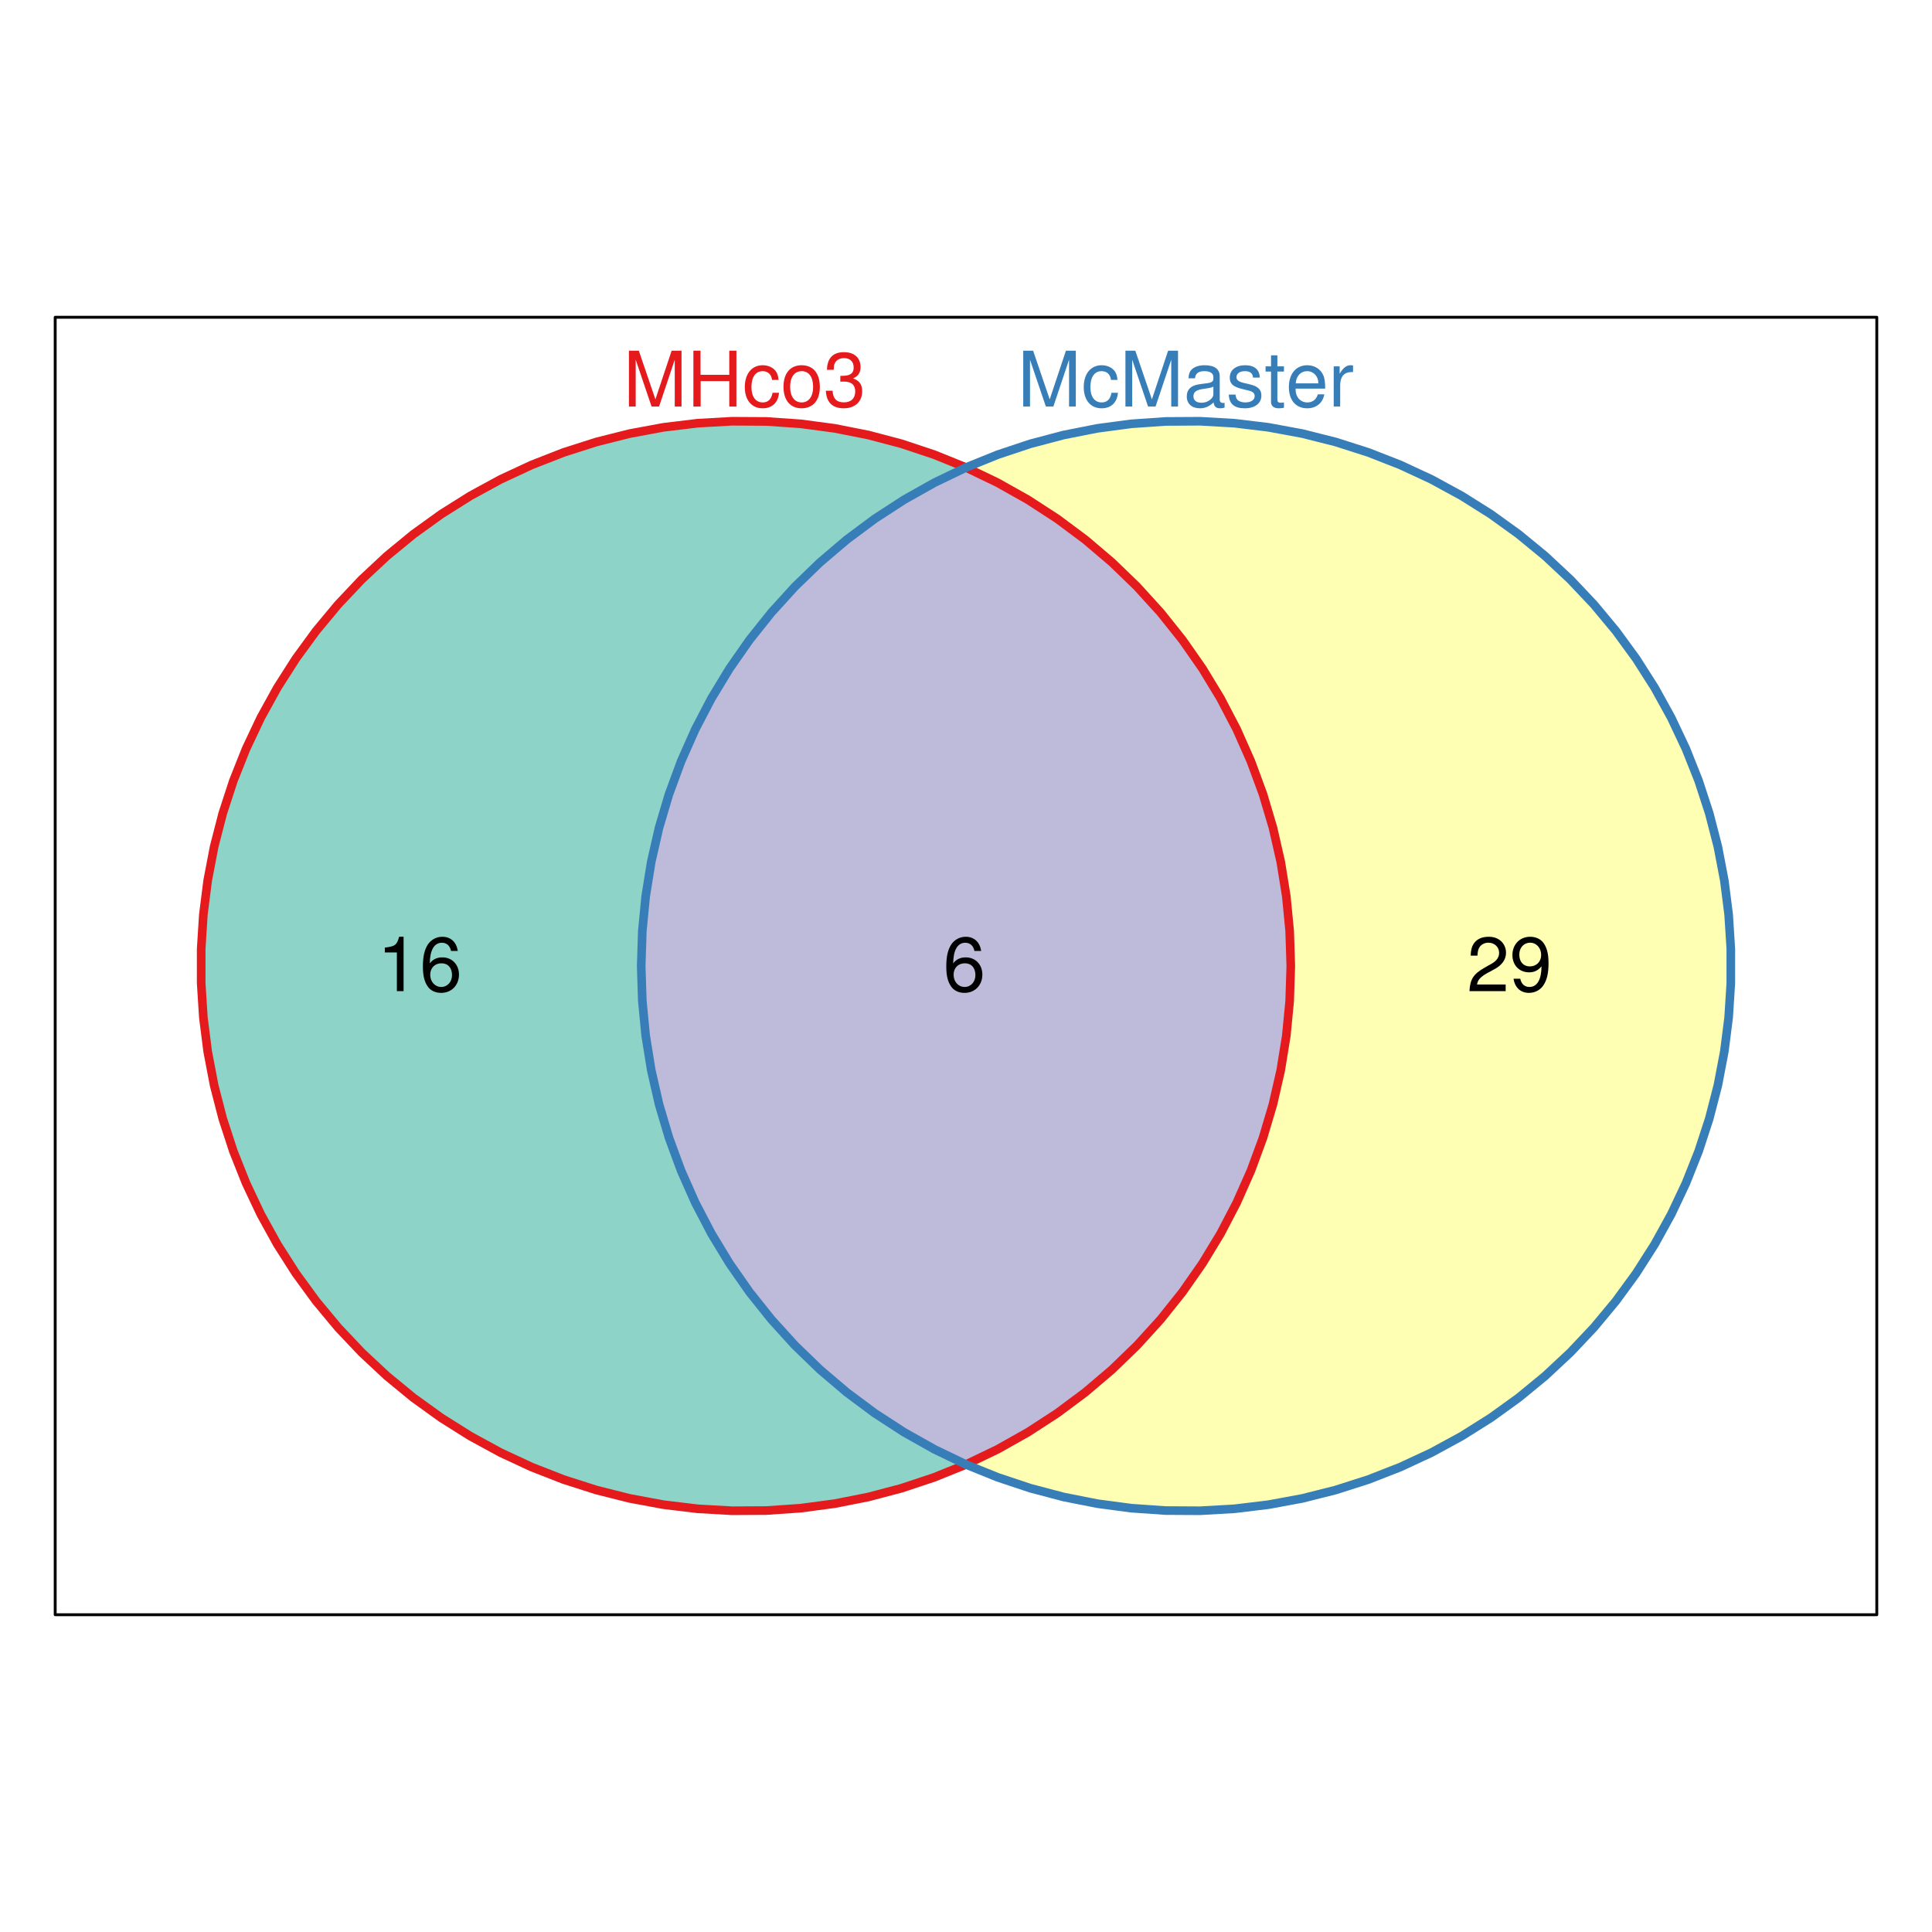
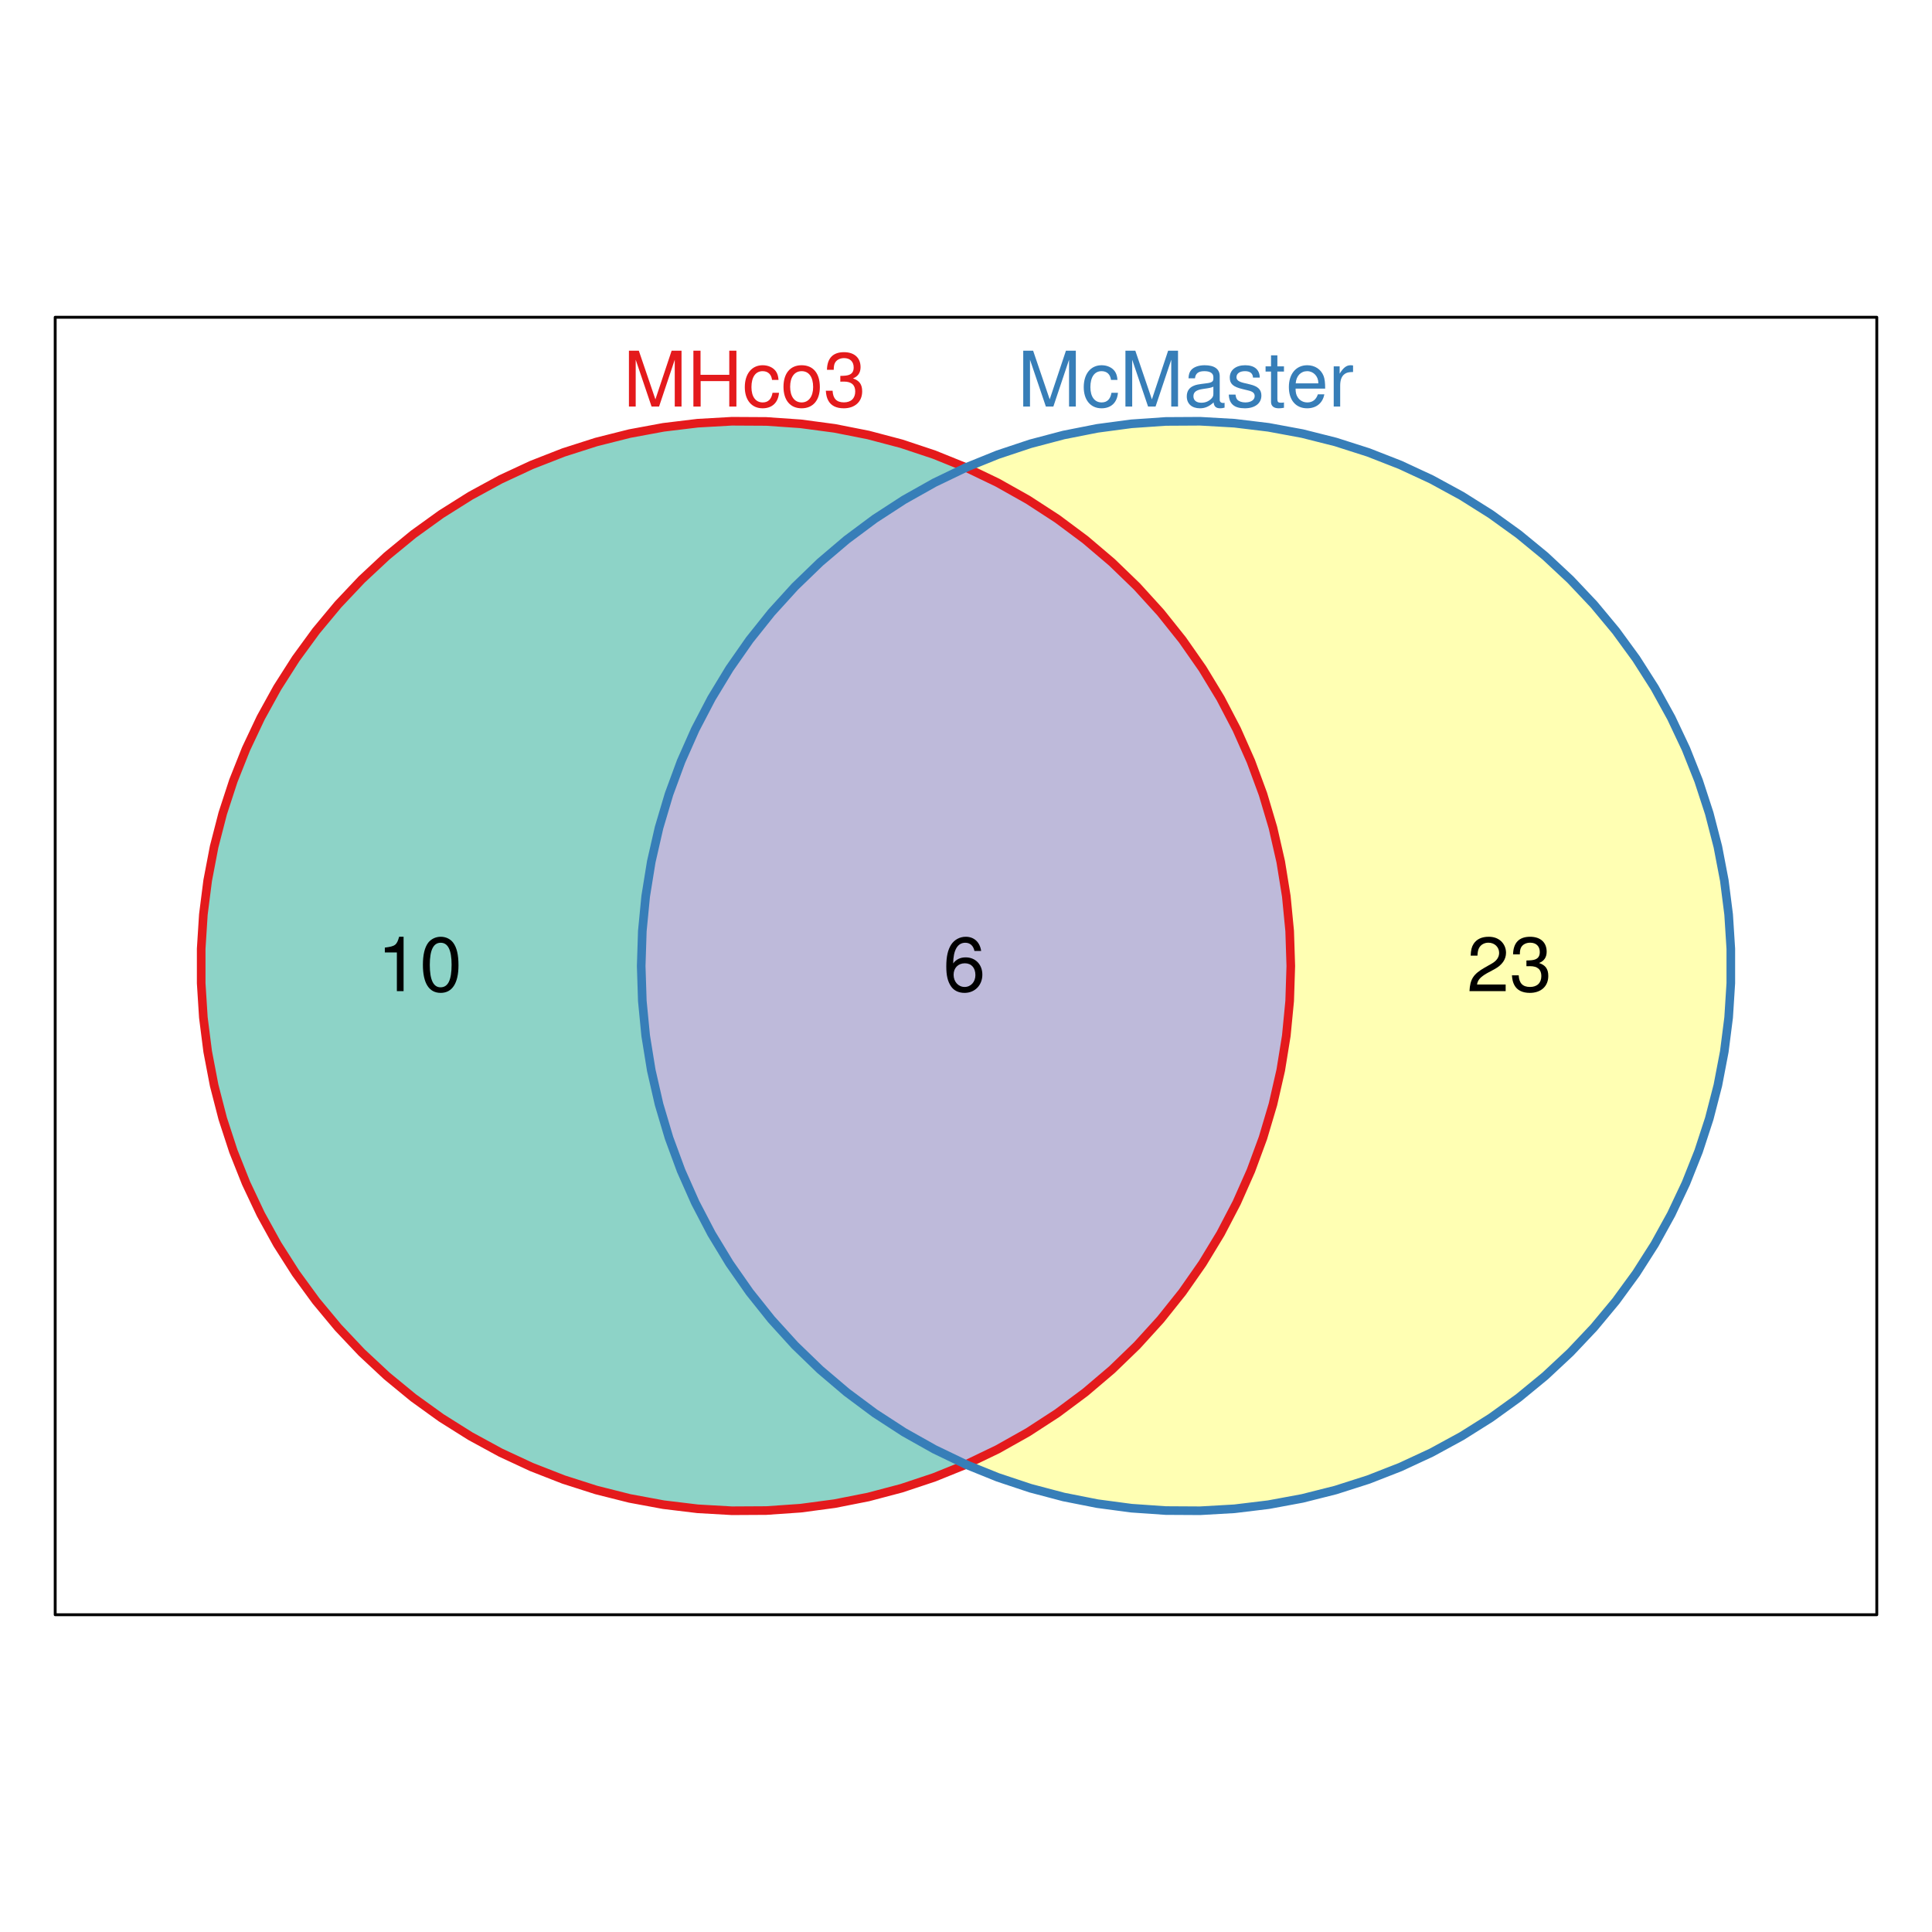
<svg xmlns="http://www.w3.org/2000/svg" xmlns:xlink="http://www.w3.org/1999/xlink" width="504pt" height="504pt" viewBox="0 0 504 504" version="1.1">
  <defs>
    <g>
      <symbol overflow="visible" id="glyph0-0">
        <path style="stroke:none;" d="M 9.359 0 L 13.453 -12.219 L 13.453 0 L 15.219 0 L 15.219 -14.578 L 12.641 -14.578 L 8.406 -1.875 L 4.078 -14.578 L 1.5 -14.578 L 1.5 0 L 3.266 0 L 3.266 -12.219 L 7.406 0 Z M 9.359 0 " />
      </symbol>
      <symbol overflow="visible" id="glyph0-1">
        <path style="stroke:none;" d="M 11.016 -6.641 L 11.016 0 L 12.875 0 L 12.875 -14.578 L 11.016 -14.578 L 11.016 -8.281 L 3.516 -8.281 L 3.516 -14.578 L 1.656 -14.578 L 1.656 0 L 3.547 0 L 3.547 -6.641 Z M 11.016 -6.641 " />
      </symbol>
      <symbol overflow="visible" id="glyph0-2">
        <path style="stroke:none;" d="M 9.422 -6.953 C 9.344 -7.984 9.125 -8.641 8.719 -9.219 C 8 -10.203 6.734 -10.781 5.281 -10.781 C 2.453 -10.781 0.625 -8.547 0.625 -5.062 C 0.625 -1.688 2.422 0.453 5.266 0.453 C 7.766 0.453 9.344 -1.047 9.547 -3.594 L 7.859 -3.594 C 7.578 -1.922 6.719 -1.078 5.297 -1.078 C 3.453 -1.078 2.359 -2.578 2.359 -5.062 C 2.359 -7.688 3.438 -9.234 5.266 -9.234 C 6.656 -9.234 7.547 -8.422 7.734 -6.953 Z M 9.422 -6.953 " />
      </symbol>
      <symbol overflow="visible" id="glyph0-3">
        <path style="stroke:none;" d="M 5.438 -10.781 C 2.5 -10.781 0.719 -8.688 0.719 -5.156 C 0.719 -1.641 2.484 0.453 5.453 0.453 C 8.406 0.453 10.203 -1.641 10.203 -5.078 C 10.203 -8.703 8.453 -10.781 5.438 -10.781 Z M 5.453 -9.234 C 7.344 -9.234 8.453 -7.703 8.453 -5.094 C 8.453 -2.641 7.297 -1.078 5.453 -1.078 C 3.594 -1.078 2.453 -2.625 2.453 -5.156 C 2.453 -7.688 3.594 -9.234 5.453 -9.234 Z M 5.453 -9.234 " />
      </symbol>
      <symbol overflow="visible" id="glyph0-4">
        <path style="stroke:none;" d="M 4.422 -6.5 L 4.641 -6.5 L 5.375 -6.516 C 7.312 -6.516 8.312 -5.641 8.312 -3.938 C 8.312 -2.156 7.219 -1.094 5.375 -1.094 C 3.453 -1.094 2.516 -2.062 2.406 -4.125 L 0.641 -4.125 C 0.719 -2.984 0.922 -2.234 1.266 -1.594 C 1.984 -0.234 3.375 0.453 5.312 0.453 C 8.234 0.453 10.125 -1.281 10.125 -3.953 C 10.125 -5.766 9.422 -6.766 7.719 -7.344 C 9.047 -7.859 9.703 -8.859 9.703 -10.281 C 9.703 -12.719 8.078 -14.188 5.375 -14.188 C 2.516 -14.188 1 -12.625 0.938 -9.594 L 2.703 -9.594 C 2.719 -10.453 2.797 -10.938 3.016 -11.375 C 3.422 -12.156 4.297 -12.641 5.406 -12.641 C 6.953 -12.641 7.906 -11.719 7.906 -10.219 C 7.906 -9.219 7.547 -8.625 6.766 -8.297 C 6.281 -8.094 5.656 -8.016 4.422 -8 Z M 4.422 -6.5 " />
      </symbol>
      <symbol overflow="visible" id="glyph0-5">
        <path style="stroke:none;" d="M 10.703 -0.984 C 10.516 -0.938 10.438 -0.938 10.344 -0.938 C 9.766 -0.938 9.438 -1.234 9.438 -1.766 L 9.438 -7.922 C 9.438 -9.781 8.078 -10.781 5.5 -10.781 C 3.984 -10.781 2.719 -10.344 2.016 -9.562 C 1.547 -9.016 1.344 -8.422 1.297 -7.375 L 2.984 -7.375 C 3.125 -8.656 3.875 -9.234 5.438 -9.234 C 6.938 -9.234 7.781 -8.688 7.781 -7.688 L 7.781 -7.234 C 7.781 -6.547 7.359 -6.234 6.047 -6.078 C 3.688 -5.781 3.312 -5.703 2.688 -5.438 C 1.453 -4.938 0.844 -4 0.844 -2.641 C 0.844 -0.734 2.156 0.453 4.281 0.453 C 5.594 0.453 6.656 0 7.844 -1.078 C 7.953 -0.016 8.484 0.453 9.562 0.453 C 9.906 0.453 10.156 0.422 10.703 0.281 Z M 7.781 -3.297 C 7.781 -2.734 7.625 -2.406 7.125 -1.938 C 6.438 -1.312 5.625 -1 4.641 -1 C 3.344 -1 2.578 -1.625 2.578 -2.688 C 2.578 -3.781 3.312 -4.344 5.094 -4.594 C 6.859 -4.844 7.219 -4.922 7.781 -5.188 Z M 7.781 -3.297 " />
      </symbol>
      <symbol overflow="visible" id="glyph0-6">
        <path style="stroke:none;" d="M 8.766 -7.562 C 8.734 -9.625 7.375 -10.781 4.953 -10.781 C 2.516 -10.781 0.938 -9.516 0.938 -7.578 C 0.938 -5.938 1.781 -5.156 4.266 -4.562 L 5.812 -4.188 C 6.984 -3.906 7.438 -3.484 7.438 -2.719 C 7.438 -1.734 6.453 -1.078 5 -1.078 C 4.094 -1.078 3.344 -1.344 2.922 -1.781 C 2.656 -2.078 2.547 -2.375 2.438 -3.125 L 0.688 -3.125 C 0.766 -0.703 2.125 0.453 4.859 0.453 C 7.5 0.453 9.188 -0.844 9.188 -2.859 C 9.188 -4.422 8.297 -5.281 6.219 -5.781 L 4.625 -6.156 C 3.266 -6.484 2.688 -6.922 2.688 -7.656 C 2.688 -8.625 3.547 -9.234 4.906 -9.234 C 6.234 -9.234 6.953 -8.656 7 -7.562 Z M 8.766 -7.562 " />
      </symbol>
      <symbol overflow="visible" id="glyph0-7">
        <path style="stroke:none;" d="M 5.078 -10.484 L 3.359 -10.484 L 3.359 -13.359 L 1.703 -13.359 L 1.703 -10.484 L 0.281 -10.484 L 0.281 -9.125 L 1.703 -9.125 L 1.703 -1.203 C 1.703 -0.141 2.422 0.453 3.719 0.453 C 4.125 0.453 4.516 0.422 5.078 0.312 L 5.078 -1.078 C 4.859 -1.016 4.594 -1 4.281 -1 C 3.562 -1 3.359 -1.203 3.359 -1.938 L 3.359 -9.125 L 5.078 -9.125 Z M 5.078 -10.484 " />
      </symbol>
      <symbol overflow="visible" id="glyph0-8">
        <path style="stroke:none;" d="M 10.266 -4.688 C 10.266 -6.281 10.141 -7.234 9.844 -8.016 C 9.156 -9.734 7.562 -10.781 5.594 -10.781 C 2.688 -10.781 0.797 -8.547 0.797 -5.094 C 0.797 -1.656 2.625 0.453 5.562 0.453 C 7.953 0.453 9.625 -0.906 10.047 -3.188 L 8.359 -3.188 C 7.906 -1.797 6.953 -1.078 5.625 -1.078 C 4.562 -1.078 3.656 -1.562 3.094 -2.438 C 2.703 -3.047 2.562 -3.641 2.547 -4.688 Z M 2.578 -6.047 C 2.719 -7.984 3.906 -9.234 5.578 -9.234 C 7.219 -9.234 8.484 -7.875 8.484 -6.156 C 8.484 -6.125 8.484 -6.078 8.453 -6.047 Z M 2.578 -6.047 " />
      </symbol>
      <symbol overflow="visible" id="glyph0-9">
        <path style="stroke:none;" d="M 1.375 -10.484 L 1.375 0 L 3.062 0 L 3.062 -5.438 C 3.062 -6.938 3.438 -7.922 4.234 -8.5 C 4.766 -8.875 5.266 -9 6.422 -9.016 L 6.422 -10.719 C 6.141 -10.766 6 -10.781 5.781 -10.781 C 4.703 -10.781 3.875 -10.141 2.922 -8.578 L 2.922 -10.484 Z M 1.375 -10.484 " />
      </symbol>
      <symbol overflow="visible" id="glyph0-10">
        <path style="stroke:none;" d="M 10.125 -1.734 L 2.656 -1.734 C 2.844 -2.906 3.484 -3.641 5.219 -4.656 L 7.219 -5.734 C 9.203 -6.812 10.219 -8.281 10.219 -10.016 C 10.219 -11.203 9.734 -12.297 8.906 -13.062 C 8.062 -13.812 7.016 -14.188 5.688 -14.188 C 3.875 -14.188 2.547 -13.547 1.766 -12.344 C 1.266 -11.578 1.047 -10.703 1 -9.266 L 2.766 -9.266 C 2.812 -10.219 2.938 -10.797 3.188 -11.266 C 3.641 -12.125 4.562 -12.641 5.625 -12.641 C 7.219 -12.641 8.422 -11.5 8.422 -9.984 C 8.422 -8.859 7.766 -7.906 6.5 -7.188 L 4.656 -6.141 C 1.703 -4.453 0.844 -3.125 0.688 0 L 10.125 0 Z M 10.125 -1.734 " />
      </symbol>
      <symbol overflow="visible" id="glyph0-11">
-         <path style="stroke:none;" d="M 1.062 -3.234 C 1.406 -0.922 2.922 0.453 5.078 0.453 C 6.641 0.453 8.062 -0.297 8.875 -1.562 C 9.781 -2.938 10.188 -4.688 10.188 -7.266 C 10.188 -9.641 9.812 -11.156 8.984 -12.422 C 8.203 -13.562 6.953 -14.188 5.406 -14.188 C 2.703 -14.188 0.766 -12.188 0.766 -9.406 C 0.766 -6.766 2.562 -4.906 5.125 -4.906 C 6.453 -4.906 7.438 -5.375 8.359 -6.484 C 8.344 -3.016 7.219 -1.094 5.203 -1.094 C 3.953 -1.094 3.094 -1.875 2.812 -3.234 Z M 5.375 -12.641 C 7.016 -12.641 8.266 -11.281 8.266 -9.438 C 8.266 -7.703 7.047 -6.453 5.312 -6.453 C 3.625 -6.453 2.562 -7.641 2.562 -9.547 C 2.562 -11.344 3.766 -12.641 5.375 -12.641 Z M 5.375 -12.641 " />
+         <path style="stroke:none;" d="M 5.188 -10.094 L 5.188 0 L 6.938 0 L 6.938 -14.188 L 5.781 -14.188 C 5.156 -12 4.766 -11.703 2.047 -11.359 L 2.047 -10.094 Z M 5.188 -10.094 " />
      </symbol>
      <symbol overflow="visible" id="glyph0-12">
-         <path style="stroke:none;" d="M 5.188 -10.094 L 5.188 0 L 6.938 0 L 6.938 -14.188 L 5.781 -14.188 C 5.156 -12 4.766 -11.703 2.047 -11.359 L 2.047 -10.094 Z M 5.188 -10.094 " />
+         <path style="stroke:none;" d="M 5.5 -14.188 C 4.188 -14.188 2.984 -13.594 2.234 -12.625 C 1.312 -11.375 0.859 -9.484 0.859 -6.859 C 0.859 -2.078 2.453 0.453 5.5 0.453 C 8.5 0.453 10.141 -2.078 10.141 -6.734 C 10.141 -9.5 9.703 -11.344 8.766 -12.625 C 8.016 -13.625 6.844 -14.188 5.5 -14.188 Z M 5.5 -12.625 C 7.406 -12.625 8.344 -10.703 8.344 -6.906 C 8.344 -2.875 7.422 -1 5.453 -1 C 3.594 -1 2.656 -2.953 2.656 -6.844 C 2.656 -10.719 3.594 -12.625 5.5 -12.625 Z M 5.5 -12.625 " />
      </symbol>
      <symbol overflow="visible" id="glyph0-13">
        <path style="stroke:none;" d="M 9.953 -10.484 C 9.625 -12.797 8.094 -14.188 5.938 -14.188 C 4.375 -14.188 2.984 -13.422 2.141 -12.156 C 1.266 -10.781 0.859 -9.047 0.859 -6.453 C 0.859 -4.078 1.219 -2.562 2.062 -1.297 C 2.812 -0.156 4.062 0.453 5.625 0.453 C 8.312 0.453 10.266 -1.547 10.266 -4.312 C 10.266 -6.953 8.453 -8.812 5.922 -8.812 C 4.516 -8.812 3.422 -8.281 2.656 -7.234 C 2.688 -10.703 3.797 -12.625 5.812 -12.625 C 7.062 -12.625 7.922 -11.844 8.203 -10.484 Z M 5.703 -7.266 C 7.406 -7.266 8.453 -6.078 8.453 -4.188 C 8.453 -2.406 7.266 -1.094 5.641 -1.094 C 4 -1.094 2.766 -2.453 2.766 -4.281 C 2.766 -6.047 3.953 -7.266 5.703 -7.266 Z M 5.703 -7.266 " />
      </symbol>
    </g>
  </defs>
-   <g id="surface11">
+   <g id="surface21">
    <rect x="0" y="0" width="504" height="504" style="fill:rgb(100%,100%,100%);fill-opacity:1;stroke:none;" />
    <path style="fill-rule:nonzero;fill:rgb(100%,100%,100%);fill-opacity:1;stroke-width:0.75;stroke-linecap:round;stroke-linejoin:round;stroke:rgb(0%,0%,0%);stroke-opacity:1;stroke-miterlimit:10;" d="M 14.398 421.238 L 489.598 421.238 L 489.598 82.762 L 14.398 82.762 Z M 14.398 421.238 " />
    <path style=" stroke:none;fill-rule:nonzero;fill:rgb(74.51%,72.941%,85.49%);fill-opacity:1;" d="M 252 382.043 L 243.781 378.09 L 235.832 373.621 L 228.184 368.652 L 220.871 363.203 L 213.922 357.297 L 207.367 350.957 L 201.234 344.207 L 195.543 337.082 L 190.32 329.605 L 185.59 321.809 L 181.371 313.723 L 177.676 305.387 L 174.523 296.828 L 171.926 288.086 L 169.895 279.195 L 168.441 270.191 L 167.562 261.113 L 167.27 252 L 167.562 242.887 L 168.441 233.809 L 169.895 224.805 L 171.926 215.914 L 174.523 207.172 L 177.676 198.613 L 181.371 190.277 L 185.59 182.191 L 190.32 174.395 L 195.543 166.918 L 201.234 159.793 L 207.367 153.043 L 213.922 146.703 L 220.871 140.797 L 228.184 135.348 L 235.832 130.379 L 243.781 125.91 L 252 121.957 L 260.219 125.91 L 268.168 130.379 L 275.816 135.348 L 283.129 140.797 L 290.078 146.703 L 296.633 153.043 L 302.766 159.793 L 308.457 166.918 L 313.68 174.395 L 318.41 182.191 L 322.629 190.277 L 326.324 198.613 L 329.477 207.172 L 332.074 215.914 L 334.105 224.805 L 335.559 233.809 L 336.438 242.887 L 336.73 252 L 336.438 261.113 L 335.559 270.191 L 334.105 279.195 L 332.074 288.086 L 329.477 296.828 L 326.324 305.387 L 322.629 313.723 L 318.41 321.809 L 313.68 329.605 L 308.457 337.082 L 302.766 344.207 L 296.633 350.957 L 290.078 357.297 L 283.129 363.203 L 275.816 368.652 L 268.168 373.621 L 260.219 378.09 Z M 252 382.043 " />
    <path style=" stroke:none;fill-rule:nonzero;fill:rgb(55.294%,82.745%,78.039%);fill-opacity:1;" d="M 252 382.043 L 243.691 385.402 L 235.184 388.234 L 226.516 390.523 L 217.723 392.258 L 208.836 393.441 L 199.895 394.059 L 190.93 394.109 L 181.98 393.598 L 173.082 392.523 L 164.266 390.891 L 155.574 388.703 L 147.035 385.973 L 138.688 382.711 L 130.559 378.93 L 122.688 374.641 L 115.098 369.867 L 107.828 364.625 L 100.902 358.934 L 94.348 352.816 L 88.195 346.301 L 82.461 339.406 L 77.176 332.168 L 72.355 324.609 L 68.023 316.762 L 64.195 308.656 L 60.883 300.328 L 58.102 291.805 L 55.863 283.125 L 54.18 274.32 L 53.051 265.43 L 52.484 256.48 L 52.484 247.52 L 53.051 238.57 L 54.18 229.68 L 55.863 220.875 L 58.102 212.195 L 60.883 203.672 L 64.195 195.344 L 68.023 187.238 L 72.355 179.391 L 77.176 171.832 L 82.461 164.594 L 88.195 157.699 L 94.348 151.184 L 100.902 145.066 L 107.828 139.375 L 115.098 134.133 L 122.688 129.359 L 130.559 125.07 L 138.688 121.289 L 147.035 118.027 L 155.574 115.297 L 164.266 113.109 L 173.082 111.477 L 181.98 110.402 L 190.93 109.891 L 199.895 109.941 L 208.836 110.559 L 217.723 111.742 L 226.516 113.477 L 235.184 115.766 L 243.691 118.598 L 252 121.957 L 243.781 125.91 L 235.832 130.379 L 228.184 135.348 L 220.871 140.797 L 213.922 146.703 L 207.367 153.043 L 201.234 159.793 L 195.543 166.918 L 190.32 174.395 L 185.59 182.191 L 181.371 190.277 L 177.676 198.613 L 174.523 207.172 L 171.926 215.914 L 169.895 224.805 L 168.441 233.809 L 167.562 242.887 L 167.27 252 L 167.562 261.113 L 168.441 270.191 L 169.895 279.195 L 171.926 288.086 L 174.523 296.828 L 177.676 305.387 L 181.371 313.723 L 185.59 321.809 L 190.32 329.605 L 195.543 337.082 L 201.234 344.207 L 207.367 350.957 L 213.922 357.297 L 220.871 363.203 L 228.184 368.652 L 235.832 373.621 L 243.781 378.09 Z M 252 382.043 " />
    <path style=" stroke:none;fill-rule:nonzero;fill:rgb(100%,100%,70.196%);fill-opacity:1;" d="M 252 121.957 L 260.309 118.598 L 268.816 115.766 L 277.484 113.477 L 286.277 111.742 L 295.164 110.559 L 304.105 109.941 L 313.07 109.891 L 322.02 110.402 L 330.918 111.477 L 339.734 113.109 L 348.426 115.297 L 356.965 118.027 L 365.312 121.289 L 373.441 125.07 L 381.312 129.359 L 388.902 134.133 L 396.172 139.375 L 403.098 145.066 L 409.652 151.184 L 415.805 157.699 L 421.539 164.594 L 426.824 171.832 L 431.645 179.391 L 435.977 187.238 L 439.805 195.344 L 443.117 203.672 L 445.898 212.195 L 448.137 220.875 L 449.82 229.68 L 450.949 238.57 L 451.516 247.52 L 451.516 256.48 L 450.949 265.43 L 449.82 274.32 L 448.137 283.125 L 445.898 291.805 L 443.117 300.328 L 439.805 308.656 L 435.977 316.762 L 431.645 324.609 L 426.824 332.168 L 421.539 339.406 L 415.805 346.301 L 409.652 352.816 L 403.098 358.934 L 396.172 364.625 L 388.902 369.867 L 381.312 374.641 L 373.441 378.93 L 365.312 382.711 L 356.965 385.973 L 348.426 388.703 L 339.734 390.891 L 330.918 392.523 L 322.02 393.598 L 313.07 394.109 L 304.105 394.059 L 295.164 393.441 L 286.277 392.258 L 277.484 390.523 L 268.816 388.234 L 260.309 385.402 L 252 382.043 L 260.219 378.09 L 268.168 373.621 L 275.816 368.652 L 283.129 363.203 L 290.078 357.297 L 296.633 350.957 L 302.766 344.207 L 308.457 337.082 L 313.68 329.605 L 318.41 321.809 L 322.629 313.723 L 326.324 305.387 L 329.477 296.828 L 332.074 288.086 L 334.105 279.195 L 335.559 270.191 L 336.438 261.113 L 336.73 252 L 336.438 242.887 L 335.559 233.809 L 334.105 224.805 L 332.074 215.914 L 329.477 207.172 L 326.324 198.613 L 322.629 190.277 L 318.41 182.191 L 313.68 174.395 L 308.457 166.918 L 302.766 159.793 L 296.633 153.043 L 290.078 146.703 L 283.129 140.797 L 275.816 135.348 L 268.168 130.379 L 260.219 125.91 Z M 252 121.957 " />
    <path style="fill:none;stroke-width:2.25;stroke-linecap:round;stroke-linejoin:round;stroke:rgb(89.412%,10.196%,10.98%);stroke-opacity:1;stroke-miterlimit:10;" d="M 252 382.043 L 243.691 385.402 L 235.184 388.234 L 226.516 390.523 L 217.723 392.258 L 208.836 393.441 L 199.895 394.059 L 190.93 394.109 L 181.98 393.598 L 173.082 392.523 L 164.266 390.891 L 155.574 388.703 L 147.035 385.973 L 138.688 382.711 L 130.559 378.93 L 122.688 374.641 L 115.098 369.867 L 107.828 364.625 L 100.902 358.934 L 94.348 352.816 L 88.195 346.301 L 82.461 339.406 L 77.176 332.168 L 72.355 324.609 L 68.023 316.762 L 64.195 308.656 L 60.883 300.328 L 58.102 291.805 L 55.863 283.125 L 54.18 274.32 L 53.051 265.43 L 52.484 256.48 L 52.484 247.52 L 53.051 238.57 L 54.18 229.68 L 55.863 220.875 L 58.102 212.195 L 60.883 203.672 L 64.195 195.344 L 68.023 187.238 L 72.355 179.391 L 77.176 171.832 L 82.461 164.594 L 88.195 157.699 L 94.348 151.184 L 100.902 145.066 L 107.828 139.375 L 115.098 134.133 L 122.688 129.359 L 130.559 125.07 L 138.688 121.289 L 147.035 118.027 L 155.574 115.297 L 164.266 113.109 L 173.082 111.477 L 181.98 110.402 L 190.93 109.891 L 199.895 109.941 L 208.836 110.559 L 217.723 111.742 L 226.516 113.477 L 235.184 115.766 L 243.691 118.598 L 252 121.957 " />
    <path style="fill:none;stroke-width:2.25;stroke-linecap:round;stroke-linejoin:round;stroke:rgb(89.412%,10.196%,10.98%);stroke-opacity:1;stroke-miterlimit:10;" d="M 252 121.957 L 260.219 125.91 L 268.168 130.379 L 275.816 135.348 L 283.129 140.797 L 290.078 146.703 L 296.633 153.043 L 302.766 159.793 L 308.457 166.918 L 313.68 174.395 L 318.41 182.191 L 322.629 190.277 L 326.324 198.613 L 329.477 207.172 L 332.074 215.914 L 334.105 224.805 L 335.559 233.809 L 336.438 242.887 L 336.73 252 L 336.438 261.113 L 335.559 270.191 L 334.105 279.195 L 332.074 288.086 L 329.477 296.828 L 326.324 305.387 L 322.629 313.723 L 318.41 321.809 L 313.68 329.605 L 308.457 337.082 L 302.766 344.207 L 296.633 350.957 L 290.078 357.297 L 283.129 363.203 L 275.816 368.652 L 268.168 373.621 L 260.219 378.09 L 252 382.043 " />
    <path style="fill:none;stroke-width:2.25;stroke-linecap:round;stroke-linejoin:round;stroke:rgb(21.569%,49.412%,72.157%);stroke-opacity:1;stroke-miterlimit:10;" d="M 252 382.043 L 243.781 378.09 L 235.832 373.621 L 228.184 368.652 L 220.871 363.203 L 213.922 357.297 L 207.367 350.957 L 201.234 344.207 L 195.543 337.082 L 190.32 329.605 L 185.59 321.809 L 181.371 313.723 L 177.676 305.387 L 174.523 296.828 L 171.926 288.086 L 169.895 279.195 L 168.441 270.191 L 167.562 261.113 L 167.27 252 L 167.562 242.887 L 168.441 233.809 L 169.895 224.805 L 171.926 215.914 L 174.523 207.172 L 177.676 198.613 L 181.371 190.277 L 185.59 182.191 L 190.32 174.395 L 195.543 166.918 L 201.234 159.793 L 207.367 153.043 L 213.922 146.703 L 220.871 140.797 L 228.184 135.348 L 235.832 130.379 L 243.781 125.91 L 252 121.957 " />
    <path style="fill:none;stroke-width:2.25;stroke-linecap:round;stroke-linejoin:round;stroke:rgb(21.569%,49.412%,72.157%);stroke-opacity:1;stroke-miterlimit:10;" d="M 252 121.957 L 260.309 118.598 L 268.816 115.766 L 277.484 113.477 L 286.277 111.742 L 295.164 110.559 L 304.105 109.941 L 313.07 109.891 L 322.02 110.402 L 330.918 111.477 L 339.734 113.109 L 348.426 115.297 L 356.965 118.027 L 365.312 121.289 L 373.441 125.07 L 381.312 129.359 L 388.902 134.133 L 396.172 139.375 L 403.098 145.066 L 409.652 151.184 L 415.805 157.699 L 421.539 164.594 L 426.824 171.832 L 431.645 179.391 L 435.977 187.238 L 439.805 195.344 L 443.117 203.672 L 445.898 212.195 L 448.137 220.875 L 449.82 229.68 L 450.949 238.57 L 451.516 247.52 L 451.516 256.48 L 450.949 265.43 L 449.82 274.32 L 448.137 283.125 L 445.898 291.805 L 443.117 300.328 L 439.805 308.656 L 435.977 316.762 L 431.645 324.609 L 426.824 332.168 L 421.539 339.406 L 415.805 346.301 L 409.652 352.816 L 403.098 358.934 L 396.172 364.625 L 388.902 369.867 L 381.312 374.641 L 373.441 378.93 L 365.312 382.711 L 356.965 385.973 L 348.426 388.703 L 339.734 390.891 L 330.918 392.523 L 322.02 393.598 L 313.07 394.109 L 304.105 394.059 L 295.164 393.441 L 286.277 392.258 L 277.484 390.523 L 268.816 388.234 L 260.309 385.402 L 252 382.043 " />
    <g style="fill:rgb(89.412%,10.196%,10.98%);fill-opacity:1;">
      <use xlink:href="#glyph0-0" x="162.57" y="106.06" />
      <use xlink:href="#glyph0-1" x="179.23" y="106.06" />
      <use xlink:href="#glyph0-2" x="193.671" y="106.06" />
      <use xlink:href="#glyph0-3" x="203.671" y="106.06" />
      <use xlink:href="#glyph0-4" x="214.791" y="106.06" />
    </g>
    <g style="fill:rgb(21.569%,49.412%,72.157%);fill-opacity:1;">
      <use xlink:href="#glyph0-0" x="265.43" y="106.06" />
      <use xlink:href="#glyph0-2" x="282.09" y="106.06" />
      <use xlink:href="#glyph0-0" x="292.09" y="106.06" />
      <use xlink:href="#glyph0-5" x="308.75" y="106.06" />
      <use xlink:href="#glyph0-6" x="319.87" y="106.06" />
      <use xlink:href="#glyph0-7" x="329.87" y="106.06" />
      <use xlink:href="#glyph0-8" x="335.43" y="106.06" />
      <use xlink:href="#glyph0-9" x="346.55" y="106.06" />
    </g>
    <g style="fill:rgb(0%,0%,0%);fill-opacity:1;">
      <use xlink:href="#glyph0-10" x="382.656" y="258.56" />
-       <use xlink:href="#glyph0-11" x="393.776" y="258.56" />
+       <use xlink:href="#glyph0-4" x="393.776" y="258.56" />
    </g>
    <g style="fill:rgb(0%,0%,0%);fill-opacity:1;">
-       <use xlink:href="#glyph0-12" x="98.344" y="258.56" />
-       <use xlink:href="#glyph0-13" x="109.464" y="258.56" />
+       <use xlink:href="#glyph0-11" x="98.344" y="258.56" />
+       <use xlink:href="#glyph0-12" x="109.464" y="258.56" />
    </g>
    <g style="fill:rgb(0%,0%,0%);fill-opacity:1;">
      <use xlink:href="#glyph0-13" x="246" y="258.56" />
    </g>
  </g>
</svg>
